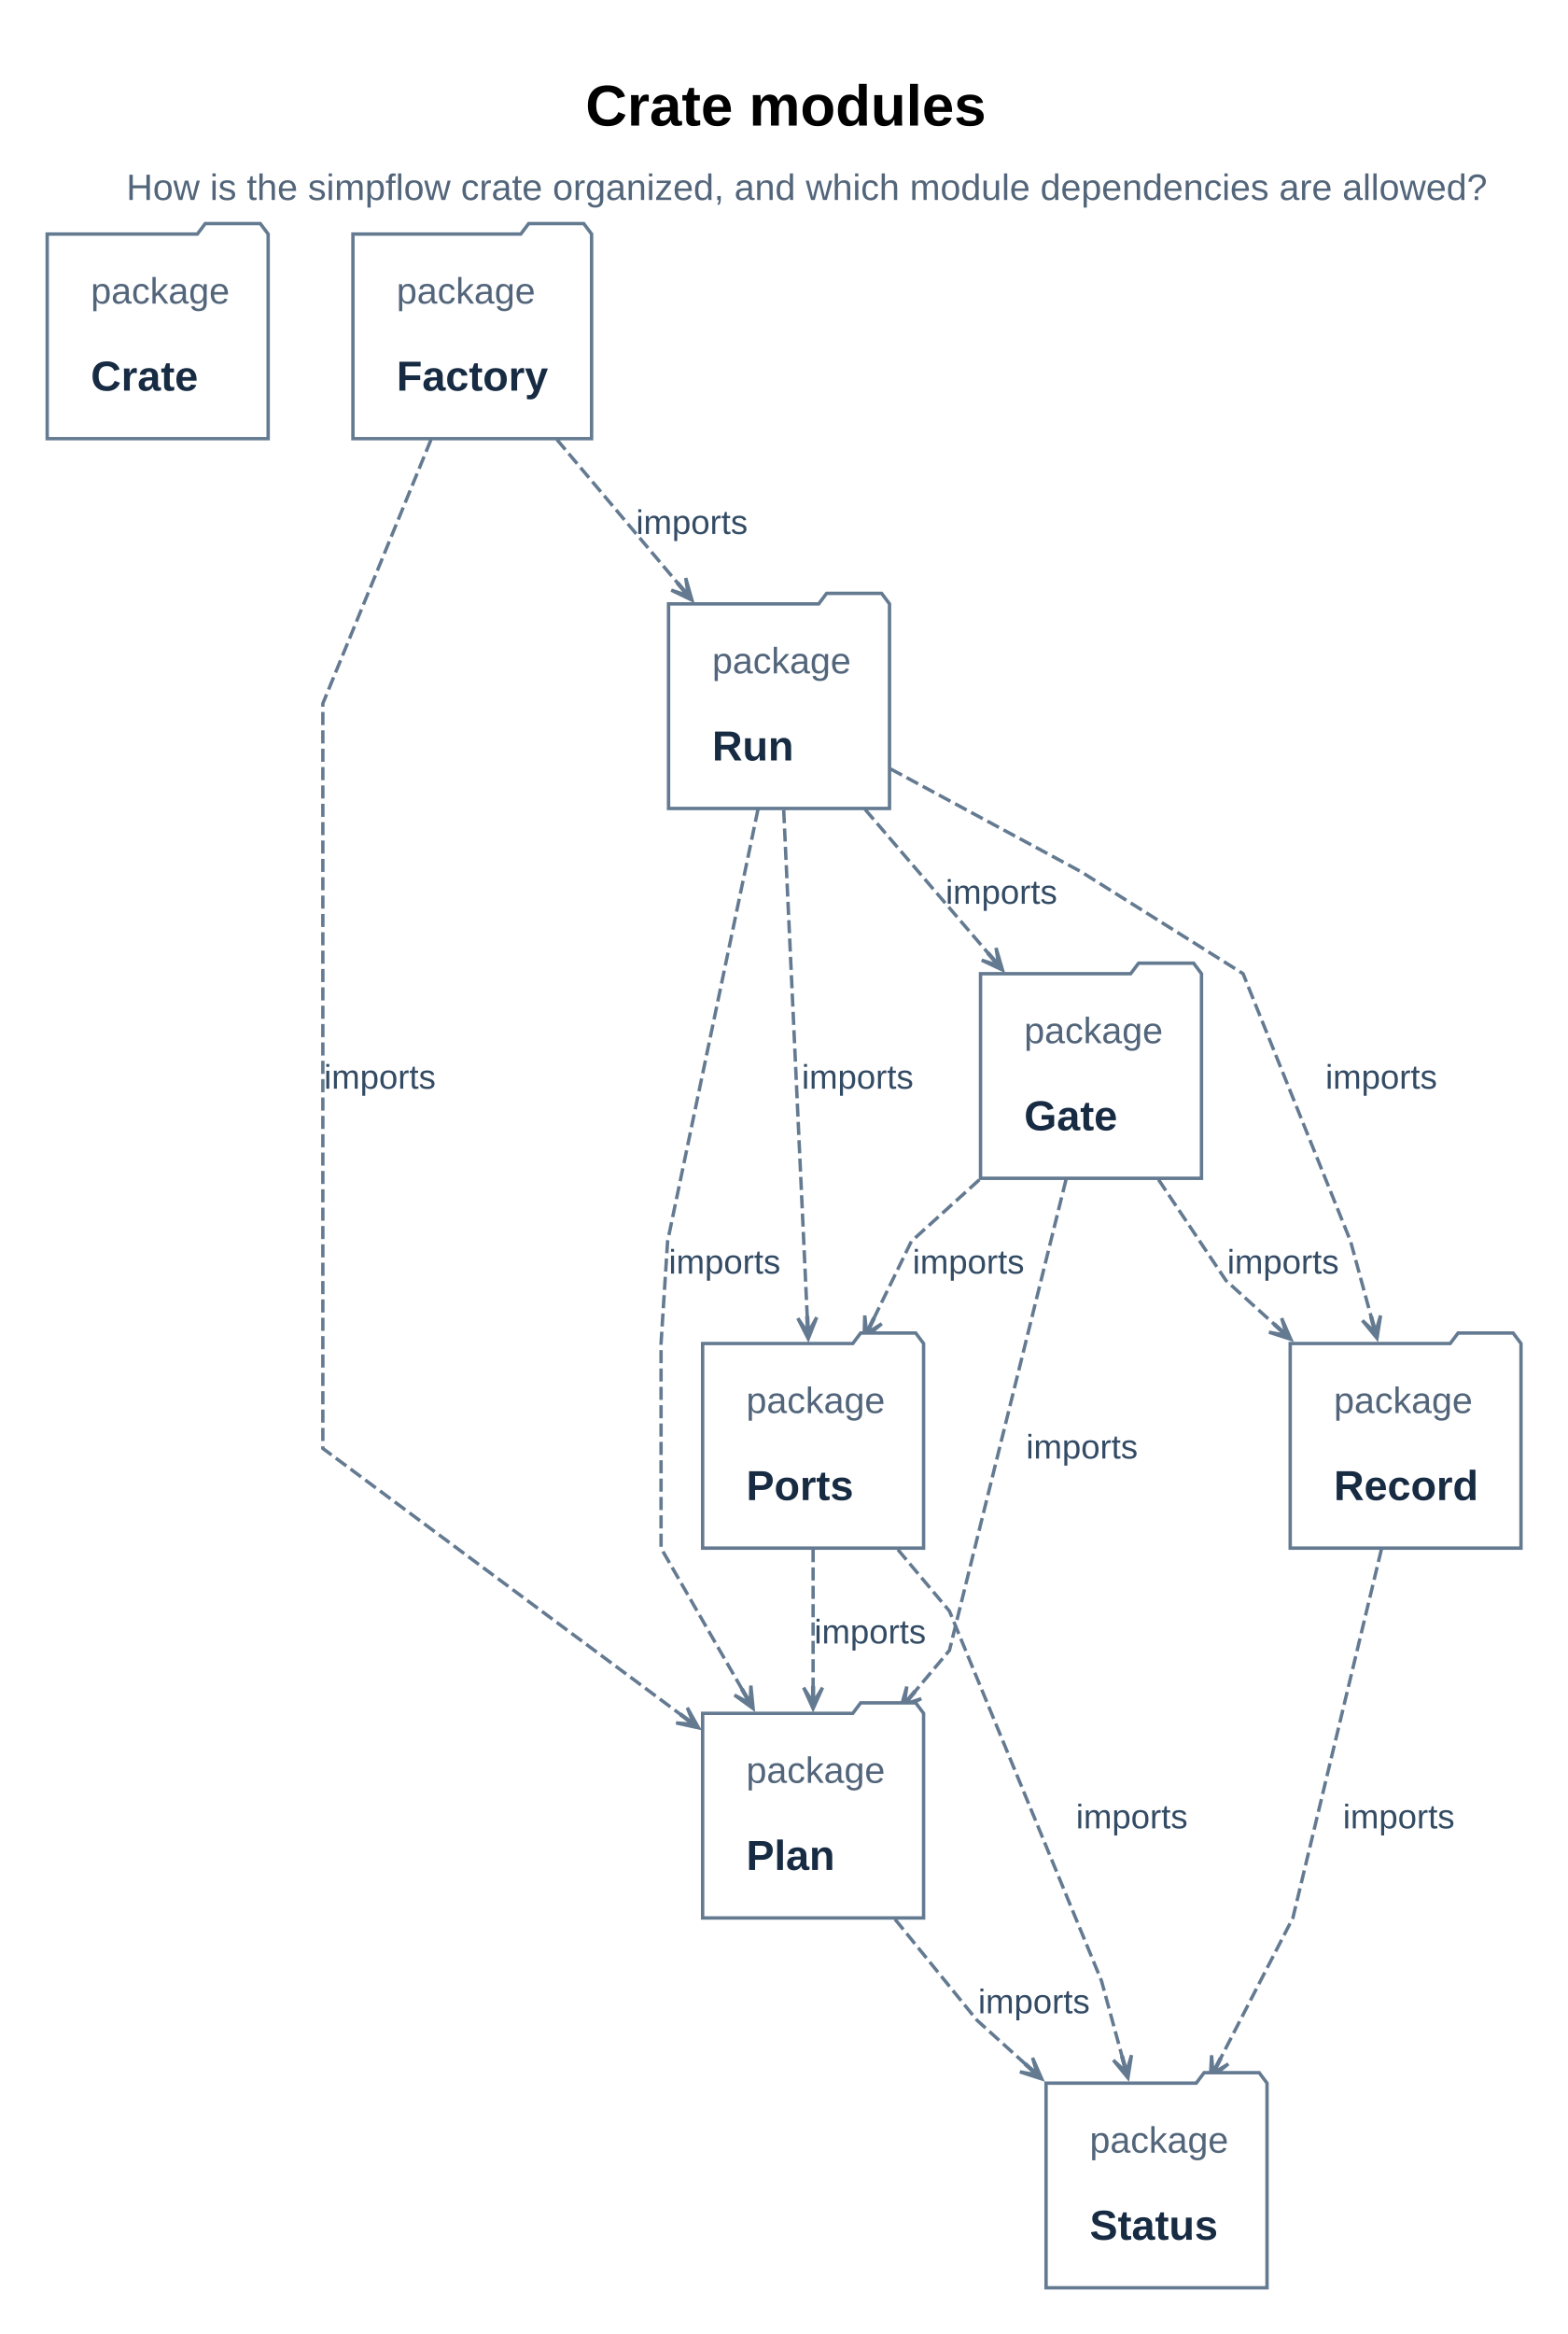
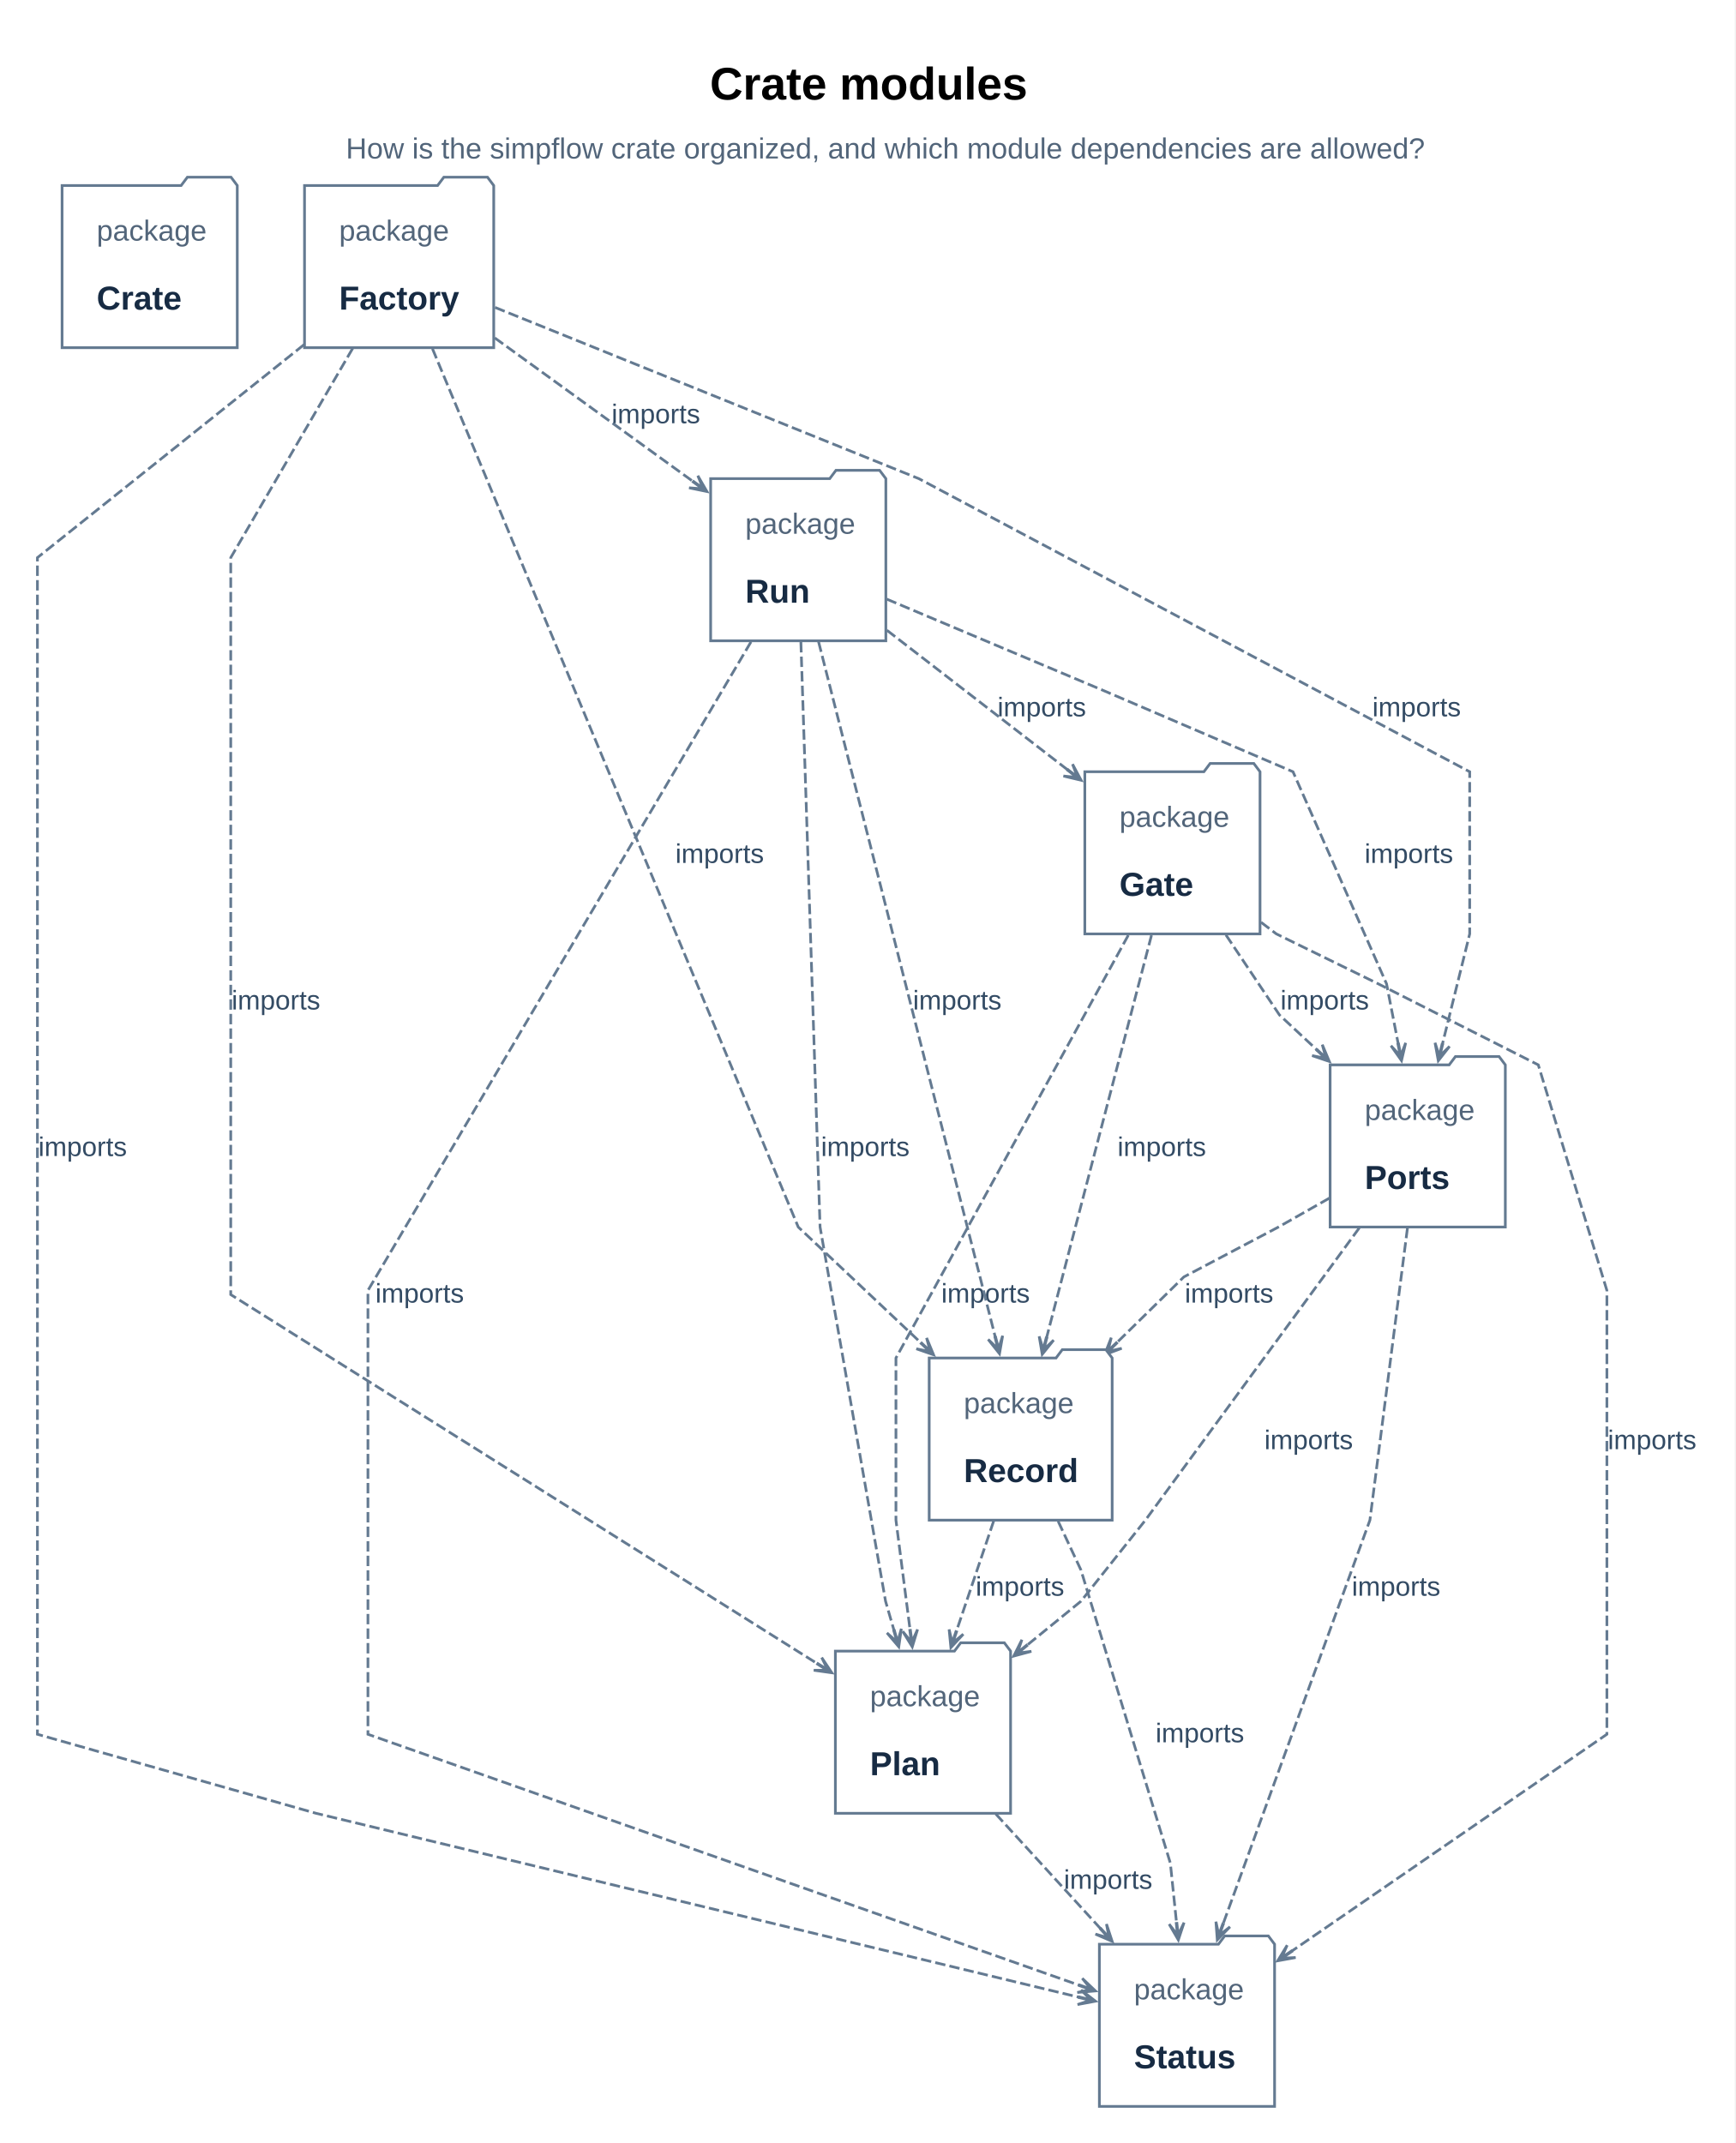
- <svg xmlns="http://www.w3.org/2000/svg" width="598pt" height="890pt" viewBox="0.00 0.00 598.00 890.00" role="img" aria-labelledby="diagram-title diagram-desc" data-layout-engine="graphviz-dot">
-   <g id="graph0" class="graph" transform="scale(1 1) rotate(0) translate(18 872.37)">
-     <polygon fill="white" stroke="none" points="-18,18 -18,-872.37 580.15,-872.37 580.15,18 -18,18" />
-     <text xml:space="preserve" text-anchor="start" x="205.33" y="-824.47" font-family="Arial" font-weight="bold" font-size="22.00">Crate modules</text>
-     <text xml:space="preserve" text-anchor="start" x="30.2" y="-796.12" font-family="Arial" font-size="14.00" fill="#52657a">How is the simpflow crate organized, and which module dependencies are allowed?</text>
+ <svg xmlns="http://www.w3.org/2000/svg" width="835pt" height="1031pt" viewBox="0.00 0.00 835.00 1031.00" role="img" aria-labelledby="diagram-title diagram-desc" data-layout-engine="graphviz-dot">
+   <g id="graph0" class="graph" transform="scale(1 1) rotate(0) translate(18 1013.39)">
+     <polygon fill="white" stroke="none" points="-18,18 -18,-1013.39 816.5,-1013.39 816.5,18 -18,18" />
+     <text xml:space="preserve" text-anchor="start" x="323.5" y="-965.49" font-family="Arial" font-weight="bold" font-size="22.00">Crate modules</text>
+     <text xml:space="preserve" text-anchor="start" x="148.38" y="-937.14" font-family="Arial" font-size="14.00" fill="#52657a">How is the simpflow crate organized, and which module dependencies are allowed?</text>
    <g class="edge" data-native-id="cff85ff2-0ff1-5085-ac15-ac80ba115f20" data-source-id="64714b93-183d-57f2-95fe-6d0ef3be633b" data-target-id="d864613c-d846-505c-83ad-51c2e6d29ca9" data-edge-kind="dependency">
-       <path fill="none" stroke="#647a91" stroke-width="1.3" stroke-dasharray="5,2" d="M146.41,-704.75C129.54,-663.61 105.14,-604.09 105.14,-604.09 105.14,-604.09 105.14,-604.09 105.14,-320.05 105.14,-320.05 186.68,-259.43 242.08,-218.25" />
-       <polygon fill="#647a91" stroke="#647a91" stroke-width="1.3" points="248.44,-213.52 244.16,-221.18 246.59,-215.08 242.1,-218.41 242.02,-218.29 241.93,-218.17 246.41,-214.84 239.87,-215.4 248.44,-213.52" />
-       <text xml:space="preserve" text-anchor="middle" x="126.89" y="-457.22" font-family="Arial" font-size="13.00" fill="#334b64" class="edge-label">imports</text>
+       <path fill="none" stroke="#647a91" stroke-width="1.3" stroke-dasharray="5,2" d="M151.65,-845.77C127.68,-804.63 93,-745.11 93,-745.11 93,-745.11 93,-745.11 93,-390.56 93,-390.56 282.51,-271.32 375.6,-212.74" />
+       <polygon fill="#647a91" stroke="#647a91" stroke-width="1.3" points="382.15,-208.62 377.29,-215.93 380.18,-210.04 375.46,-213.01 375.38,-212.88 375.3,-212.76 380.02,-209.78 373.46,-209.84 382.15,-208.62" />
+       <text xml:space="preserve" text-anchor="middle" x="114.75" y="-527.73" font-family="Arial" font-size="13.00" fill="#334b64" class="edge-label">imports</text>
+     </g>
+     <g class="edge" data-native-id="1922ffa6-9040-57e5-bced-0c890e497183" data-source-id="64714b93-183d-57f2-95fe-6d0ef3be633b" data-target-id="b5b31be9-26b8-535d-896b-824197659802" data-edge-kind="dependency">
+       <path fill="none" stroke="#647a91" stroke-width="1.3" stroke-dasharray="5,2" d="M220.15,-865.49C292.38,-836.3 424,-783.12 424,-783.12 424,-783.12 689,-642.1 689,-642.1 689,-642.1 689,-564.08 689,-564.08 689,-564.08 682.27,-536.88 675.79,-510.71" />
+       <polygon fill="#647a91" stroke="#647a91" stroke-width="1.3" points="673.9,-503.08 679.32,-509.98 674.63,-505.39 675.97,-510.81 675.83,-510.85 675.68,-510.88 674.34,-505.46 672.33,-511.71 673.9,-503.08" />
+       <text xml:space="preserve" text-anchor="middle" x="663.47" y="-668.75" font-family="Arial" font-size="13.00" fill="#334b64" class="edge-label">imports</text>
+     </g>
+     <g class="edge" data-native-id="bb98a04a-d82b-522a-83a8-4bfdc2905a1c" data-source-id="64714b93-183d-57f2-95fe-6d0ef3be633b" data-target-id="b74c8bbe-d4c8-5c59-ac58-4c0b018cf896" data-edge-kind="dependency">
+       <path fill="none" stroke="#647a91" stroke-width="1.3" stroke-dasharray="5,2" d="M190.04,-845.61C236.18,-734.8 366,-423.06 366,-423.06 366,-423.06 396.86,-393.93 425.43,-366.96" />
+       <polygon fill="#647a91" stroke="#647a91" stroke-width="1.3" points="431.09,-361.61 427.74,-369.72 429.44,-363.38 425.38,-367.21 425.27,-367.1 425.17,-367 429.23,-363.16 422.8,-364.49 431.09,-361.61" />
+       <text xml:space="preserve" text-anchor="middle" x="328.19" y="-598.24" font-family="Arial" font-size="13.00" fill="#334b64" class="edge-label">imports</text>
    </g>
    <g class="edge" data-native-id="5820ee42-a50c-5ed2-a98b-6d2105d8b020" data-source-id="64714b93-183d-57f2-95fe-6d0ef3be633b" data-target-id="b56f9ff1-5033-50ab-a3b9-604f77c6d839" data-edge-kind="dependency">
-       <path fill="none" stroke="#647a91" stroke-width="1.3" stroke-dasharray="5,2" d="M194.42,-704.75C208.87,-687.58 226.01,-667.22 241.08,-649.31" />
-       <polygon fill="#647a91" stroke="#647a91" stroke-width="1.3" points="245.94,-643.53 243.55,-651.97 244.5,-645.48 240.91,-649.75 240.79,-649.65 240.68,-649.56 244.27,-645.28 238.04,-647.34 245.94,-643.53" />
-       <text xml:space="preserve" text-anchor="middle" x="245.9" y="-668.75" font-family="Arial" font-size="13.00" fill="#334b64" class="edge-label">imports</text>
+       <path fill="none" stroke="#647a91" stroke-width="1.3" stroke-dasharray="5,2" d="M219.99,-850.83C248.81,-829.96 285.97,-803.05 315.59,-781.61" />
+       <polygon fill="#647a91" stroke="#647a91" stroke-width="1.3" points="322.06,-776.93 317.69,-784.53 320.19,-778.46 315.67,-781.74 315.58,-781.62 315.49,-781.5 320.02,-778.22 313.47,-778.7 322.06,-776.93" />
+       <text xml:space="preserve" text-anchor="middle" x="297.51" y="-809.77" font-family="Arial" font-size="13.00" fill="#334b64" class="edge-label">imports</text>
+     </g>
+     <g class="edge" data-native-id="a66bd173-132d-535d-962f-44c4ce0154dc" data-source-id="64714b93-183d-57f2-95fe-6d0ef3be633b" data-target-id="813e753d-3b0c-5671-beaf-6e1331283c71" data-edge-kind="dependency">
+       <path fill="none" stroke="#647a91" stroke-width="1.3" stroke-dasharray="5,2" d="M128.28,-847.6C76.73,-806.41 0,-745.11 0,-745.11 0,-745.11 0,-745.11 0,-179.03 0,-179.03 134,-141.02 134,-141.02 134,-141.02 389.43,-79.44 501.42,-52.44" />
+       <polygon fill="#647a91" stroke="#647a91" stroke-width="1.3" points="508.98,-50.62 502.04,-56 506.66,-51.33 501.24,-52.64 501.2,-52.5 501.17,-52.35 506.59,-51.04 500.36,-49 508.98,-50.62" />
+       <text xml:space="preserve" text-anchor="middle" x="21.75" y="-457.22" font-family="Arial" font-size="13.00" fill="#334b64" class="edge-label">imports</text>
    </g>
    <g class="edge" data-native-id="4b755f91-3cfe-5f06-b239-75940652a3cd" data-source-id="0b13278e-5877-5911-bdfa-00b0e209c02c" data-target-id="d864613c-d846-505c-83ad-51c2e6d29ca9" data-edge-kind="dependency">
-       <path fill="none" stroke="#647a91" stroke-width="1.3" stroke-dasharray="5,2" d="M388.61,-422.59C373.11,-360 344.14,-243.04 344.14,-243.04 344.14,-243.04 338.26,-236.03 330.45,-226.71" />
-       <polygon fill="#647a91" stroke="#647a91" stroke-width="1.3" points="325.5,-220.81 333.4,-224.63 327.17,-222.57 330.75,-226.84 330.64,-226.94 330.52,-227.04 326.94,-222.76 327.88,-229.25 325.5,-220.81" />
-       <text xml:space="preserve" text-anchor="middle" x="394.69" y="-316.2" font-family="Arial" font-size="13.00" fill="#334b64" class="edge-label">imports</text>
+       <path fill="none" stroke="#647a91" stroke-width="1.3" stroke-dasharray="5,2" d="M524.78,-563.47C487.23,-495.14 413,-360.06 413,-360.06 413,-360.06 413,-282.04 413,-282.04 413,-282.04 416.5,-254.84 419.87,-228.67" />
+       <polygon fill="#647a91" stroke="#647a91" stroke-width="1.3" points="420.85,-221.08 423.4,-229.47 420.69,-223.49 419.97,-229.03 419.82,-229.01 419.68,-228.99 420.39,-223.45 416.25,-228.55 420.85,-221.08" />
+       <text xml:space="preserve" text-anchor="middle" x="456.11" y="-386.71" font-family="Arial" font-size="13.00" fill="#334b64" class="edge-label">imports</text>
    </g>
    <g class="edge" data-native-id="ca15f258-4f00-53b7-a24b-78d2eac73cd8" data-source-id="0b13278e-5877-5911-bdfa-00b0e209c02c" data-target-id="b5b31be9-26b8-535d-896b-824197659802" data-edge-kind="dependency">
-       <path fill="none" stroke="#647a91" stroke-width="1.3" stroke-dasharray="5,2" d="M355.54,-422.5C341.61,-409.89 329.64,-399.06 329.64,-399.06 329.64,-399.06 322.84,-385.1 315.03,-369.07" />
-       <polygon fill="#647a91" stroke="#647a91" stroke-width="1.3" points="311.58,-361.98 318.32,-367.6 312.78,-364.09 315.22,-369.11 315.09,-369.17 314.95,-369.24 312.51,-364.22 311.85,-370.75 311.58,-361.98" />
-       <text xml:space="preserve" text-anchor="middle" x="351.39" y="-386.71" font-family="Arial" font-size="13.00" fill="#334b64" class="edge-label">imports</text>
+       <path fill="none" stroke="#647a91" stroke-width="1.3" stroke-dasharray="5,2" d="M571.75,-563.58C584.62,-544.33 597.5,-525.08 597.5,-525.08 597.5,-525.08 605.47,-517.65 615.89,-507.94" />
+       <polygon fill="#647a91" stroke="#647a91" stroke-width="1.3" points="621.48,-502.72 618.09,-510.81 619.82,-504.47 615.73,-508.28 615.63,-508.17 615.53,-508.06 619.61,-504.25 613.18,-505.54 621.48,-502.72" />
+       <text xml:space="preserve" text-anchor="middle" x="619.25" y="-527.73" font-family="Arial" font-size="13.00" fill="#334b64" class="edge-label">imports</text>
    </g>
    <g class="edge" data-native-id="5c3541da-0968-5ee8-b52f-0b21221d1fe1" data-source-id="0b13278e-5877-5911-bdfa-00b0e209c02c" data-target-id="b74c8bbe-d4c8-5c59-ac58-4c0b018cf896" data-edge-kind="dependency">
-       <path fill="none" stroke="#647a91" stroke-width="1.3" stroke-dasharray="5,2" d="M423.89,-422.56C436.76,-403.31 449.64,-384.06 449.64,-384.06 449.64,-384.06 457.85,-376.63 468.58,-366.92" />
-       <polygon fill="#647a91" stroke="#647a91" stroke-width="1.3" points="474.36,-361.68 470.85,-369.72 472.67,-363.41 468.53,-367.16 468.43,-367.05 468.33,-366.94 472.47,-363.19 466.02,-364.38 474.36,-361.68" />
-       <text xml:space="preserve" text-anchor="middle" x="471.39" y="-386.71" font-family="Arial" font-size="13.00" fill="#334b64" class="edge-label">imports</text>
+       <path fill="none" stroke="#647a91" stroke-width="1.3" stroke-dasharray="5,2" d="M535.93,-563.45C522.73,-512.81 499.59,-424.05 485.35,-369.42" />
+       <polygon fill="#647a91" stroke="#647a91" stroke-width="1.3" points="483.37,-361.83 488.87,-368.66 484.12,-364.13 485.53,-369.53 485.39,-369.57 485.24,-369.61 483.83,-364.21 481.9,-370.48 483.37,-361.83" />
+       <text xml:space="preserve" text-anchor="middle" x="540.88" y="-457.22" font-family="Arial" font-size="13.00" fill="#334b64" class="edge-label">imports</text>
+     </g>
+     <g class="edge" data-native-id="6589189d-b331-5c90-b4b1-b1764de460da" data-source-id="0b13278e-5877-5911-bdfa-00b0e209c02c" data-target-id="813e753d-3b0c-5671-beaf-6e1331283c71" data-edge-kind="dependency">
+       <path fill="none" stroke="#647a91" stroke-width="1.3" stroke-dasharray="5,2" d="M588.62,-569.69C593.07,-566.31 596,-564.08 596,-564.08 596,-564.08 645,-540.08 645,-540.08 645,-540.08 722,-501.08 722,-501.08 722,-501.08 755,-392.56 755,-392.56 755,-392.56 755,-392.56 755,-179.03 755,-179.03 663.02,-115.73 603.2,-74.56" />
+       <polygon fill="#647a91" stroke="#647a91" stroke-width="1.3" points="596.65,-70.05 605.28,-71.62 598.73,-71.3 603.33,-74.46 603.24,-74.59 603.16,-74.71 598.56,-71.54 601.2,-77.55 596.65,-70.05" />
+       <text xml:space="preserve" text-anchor="middle" x="776.75" y="-316.2" font-family="Arial" font-size="13.00" fill="#334b64" class="edge-label">imports</text>
    </g>
    <g class="edge" data-native-id="43050efd-11f1-583e-8f0d-be21f62a0156" data-source-id="d864613c-d846-505c-83ad-51c2e6d29ca9" data-target-id="813e753d-3b0c-5671-beaf-6e1331283c71" data-edge-kind="dependency">
-       <path fill="none" stroke="#647a91" stroke-width="1.3" stroke-dasharray="5,2" d="M323.39,-140.52C339.01,-121.27 354.64,-102.02 354.64,-102.02 354.64,-102.02 362.85,-94.59 373.58,-84.88" />
-       <polygon fill="#647a91" stroke="#647a91" stroke-width="1.3" points="379.36,-79.64 375.85,-87.68 377.67,-81.37 373.53,-85.12 373.43,-85.01 373.33,-84.9 377.47,-81.15 371.02,-82.34 379.36,-79.64" />
-       <text xml:space="preserve" text-anchor="middle" x="376.39" y="-104.67" font-family="Arial" font-size="13.00" fill="#334b64" class="edge-label">imports</text>
+       <path fill="none" stroke="#647a91" stroke-width="1.3" stroke-dasharray="5,2" d="M461.04,-140.67C476.73,-123.5 495.33,-103.14 511.69,-85.23" />
+       <polygon fill="#647a91" stroke="#647a91" stroke-width="1.3" points="517.01,-79.41 514.27,-87.74 515.49,-81.3 511.72,-85.42 511.61,-85.32 511.5,-85.22 515.27,-81.09 508.95,-82.89 517.01,-79.41" />
+       <text xml:space="preserve" text-anchor="middle" x="515.06" y="-104.67" font-family="Arial" font-size="13.00" fill="#334b64" class="edge-label">imports</text>
    </g>
    <g class="edge" data-native-id="02078327-baba-50c1-87f4-c9e1f9536231" data-source-id="b5b31be9-26b8-535d-896b-824197659802" data-target-id="d864613c-d846-505c-83ad-51c2e6d29ca9" data-edge-kind="dependency">
-       <path fill="none" stroke="#647a91" stroke-width="1.3" stroke-dasharray="5,2" d="M292.14,-281.69C292.14,-265.28 292.14,-245.95 292.14,-228.64" />
-       <polygon fill="#647a91" stroke="#647a91" stroke-width="1.3" points="292.14,-220.84 295.74,-228.84 292.29,-223.26 292.29,-228.84 292.14,-228.84 291.99,-228.84 291.99,-223.26 288.54,-228.84 292.14,-220.84" />
-       <text xml:space="preserve" text-anchor="middle" x="313.89" y="-245.69" font-family="Arial" font-size="13.00" fill="#334b64" class="edge-label">imports</text>
+       <path fill="none" stroke="#647a91" stroke-width="1.3" stroke-dasharray="5,2" d="M635.9,-422.66C597.41,-370.06 533,-282.04 533,-282.04 533,-282.04 502,-243.04 502,-243.04 502,-243.04 490.07,-233.31 475.67,-221.56" />
+       <polygon fill="#647a91" stroke="#647a91" stroke-width="1.3" points="469.67,-216.66 478.15,-218.93 471.64,-218.07 475.96,-221.6 475.87,-221.72 475.78,-221.84 471.45,-218.31 473.59,-224.51 469.67,-216.66" />
+       <text xml:space="preserve" text-anchor="middle" x="611.54" y="-316.2" font-family="Arial" font-size="13.00" fill="#334b64" class="edge-label">imports</text>
+     </g>
+     <g class="edge" data-native-id="9cab46c5-2891-518d-8f4d-9f4b50cde7b6" data-source-id="b5b31be9-26b8-535d-896b-824197659802" data-target-id="b74c8bbe-d4c8-5c59-ac58-4c0b018cf896" data-edge-kind="dependency">
+       <path fill="none" stroke="#647a91" stroke-width="1.3" stroke-dasharray="5,2" d="M621.57,-437C608.27,-429.45 597,-423.06 597,-423.06 597,-423.06 551.5,-399.06 551.5,-399.06 551.5,-399.06 535.93,-383.79 518.66,-366.85" />
+       <polygon fill="#647a91" stroke="#647a91" stroke-width="1.3" points="513.38,-361.66 521.61,-364.7 515.21,-363.25 519.2,-367.16 519.09,-367.27 518.99,-367.37 515,-363.46 516.57,-369.84 513.38,-361.66" />
+       <text xml:space="preserve" text-anchor="middle" x="573.25" y="-386.71" font-family="Arial" font-size="13.00" fill="#334b64" class="edge-label">imports</text>
    </g>
    <g class="edge" data-native-id="da943cc6-8b1a-54d0-8192-a3485499cb7e" data-source-id="b5b31be9-26b8-535d-896b-824197659802" data-target-id="813e753d-3b0c-5671-beaf-6e1331283c71" data-edge-kind="dependency">
-       <path fill="none" stroke="#647a91" stroke-width="1.3" stroke-dasharray="5,2" d="M324.48,-281.48C335.06,-268.87 344.14,-258.04 344.14,-258.04 344.14,-258.04 402.14,-117.02 402.14,-117.02 402.14,-117.02 405.88,-103.31 410.2,-87.47" />
-       <polygon fill="#647a91" stroke="#647a91" stroke-width="1.3" points="412.22,-80.04 413.59,-88.71 411.73,-82.41 410.26,-87.8 410.12,-87.76 409.97,-87.72 411.44,-82.33 406.65,-86.81 412.22,-80.04" />
-       <text xml:space="preserve" text-anchor="middle" x="413.72" y="-175.18" font-family="Arial" font-size="13.00" fill="#334b64" class="edge-label">imports</text>
+       <path fill="none" stroke="#647a91" stroke-width="1.3" stroke-dasharray="5,2" d="M659.07,-422.66C652.31,-370.06 641,-282.04 641,-282.04 641,-282.04 595.83,-157.81 570.22,-87.36" />
+       <polygon fill="#647a91" stroke="#647a91" stroke-width="1.3" points="567.58,-80.12 573.7,-86.4 568.55,-82.34 570.46,-87.58 570.32,-87.64 570.18,-87.69 568.27,-82.44 566.93,-88.87 567.58,-80.12" />
+       <text xml:space="preserve" text-anchor="middle" x="653.6" y="-245.69" font-family="Arial" font-size="13.00" fill="#334b64" class="edge-label">imports</text>
+     </g>
+     <g class="edge" data-native-id="c4181dbc-723c-5363-a720-2eb55007b1b4" data-source-id="b74c8bbe-d4c8-5c59-ac58-4c0b018cf896" data-target-id="d864613c-d846-505c-83ad-51c2e6d29ca9" data-edge-kind="dependency">
+       <path fill="none" stroke="#647a91" stroke-width="1.3" stroke-dasharray="5,2" d="M460.03,-281.69C454.43,-265.13 447.83,-245.59 441.93,-228.16" />
+       <polygon fill="#647a91" stroke="#647a91" stroke-width="1.3" points="439.43,-220.76 445.4,-227.19 440.35,-223 442.14,-228.29 441.99,-228.34 441.85,-228.39 440.06,-223.1 438.58,-229.49 439.43,-220.76" />
+       <text xml:space="preserve" text-anchor="middle" x="472.66" y="-245.69" font-family="Arial" font-size="13.00" fill="#334b64" class="edge-label">imports</text>
    </g>
    <g class="edge" data-native-id="9018a94a-0582-5806-9e04-d62613d3456a" data-source-id="b74c8bbe-d4c8-5c59-ac58-4c0b018cf896" data-target-id="813e753d-3b0c-5671-beaf-6e1331283c71" data-edge-kind="dependency">
-       <path fill="none" stroke="#647a91" stroke-width="1.3" stroke-dasharray="5,2" d="M508.92,-281.64C496.28,-229.04 475.14,-141.02 475.14,-141.02 475.14,-141.02 460.89,-113.35 447.31,-86.97" />
-       <polygon fill="#647a91" stroke="#647a91" stroke-width="1.3" points="443.67,-79.89 450.53,-85.36 444.91,-81.97 447.47,-86.94 447.33,-87.01 447.2,-87.08 444.64,-82.11 444.13,-88.65 443.67,-79.89" />
-       <text xml:space="preserve" text-anchor="middle" x="515.53" y="-175.18" font-family="Arial" font-size="13.00" fill="#334b64" class="edge-label">imports</text>
+       <path fill="none" stroke="#647a91" stroke-width="1.3" stroke-dasharray="5,2" d="M491.04,-281.48C496.93,-268.87 502,-258.04 502,-258.04 502,-258.04 545,-117.02 545,-117.02 545,-117.02 546.4,-103.57 548.02,-87.91" />
+       <polygon fill="#647a91" stroke="#647a91" stroke-width="1.3" points="548.84,-80.09 551.59,-88.42 548.74,-82.51 548.16,-88.06 548.01,-88.05 547.86,-88.03 548.44,-82.48 544.43,-87.68 548.84,-80.09" />
+       <text xml:space="preserve" text-anchor="middle" x="559.21" y="-175.18" font-family="Arial" font-size="13.00" fill="#334b64" class="edge-label">imports</text>
    </g>
    <g class="edge" data-native-id="766d9a4c-8127-554d-8a7a-be29007346bd" data-source-id="b56f9ff1-5033-50ab-a3b9-604f77c6d839" data-target-id="0b13278e-5877-5911-bdfa-00b0e209c02c" data-edge-kind="dependency">
-       <path fill="none" stroke="#647a91" stroke-width="1.3" stroke-dasharray="5,2" d="M311.97,-563.73C326.67,-546.56 344.1,-526.2 359.43,-508.29" />
-       <polygon fill="#647a91" stroke="#647a91" stroke-width="1.3" points="364.38,-502.5 361.92,-510.92 362.93,-504.44 359.3,-508.68 359.18,-508.58 359.07,-508.48 362.7,-504.24 356.45,-506.24 364.38,-502.5" />
-       <text xml:space="preserve" text-anchor="middle" x="363.96" y="-527.73" font-family="Arial" font-size="13.00" fill="#334b64" class="edge-label">imports</text>
+       <path fill="none" stroke="#647a91" stroke-width="1.3" stroke-dasharray="5,2" d="M408.66,-710.16C434.79,-689.98 468.37,-664.05 495.78,-642.88" />
+       <polygon fill="#647a91" stroke="#647a91" stroke-width="1.3" points="502.08,-638.01 497.95,-645.75 500.26,-639.6 495.84,-643.02 495.75,-642.9 495.66,-642.78 500.08,-639.37 493.55,-640.05 502.08,-638.01" />
+       <text xml:space="preserve" text-anchor="middle" x="483.15" y="-668.75" font-family="Arial" font-size="13.00" fill="#334b64" class="edge-label">imports</text>
    </g>
    <g class="edge" data-native-id="f80c68f0-558c-576f-99ad-79fd10649b83" data-source-id="b56f9ff1-5033-50ab-a3b9-604f77c6d839" data-target-id="d864613c-d846-505c-83ad-51c2e6d29ca9" data-edge-kind="dependency">
-       <path fill="none" stroke="#647a91" stroke-width="1.3" stroke-dasharray="5,2" d="M271.15,-563.9C258.83,-505.09 236.64,-399.06 236.64,-399.06 236.64,-399.06 234.14,-360.06 234.14,-360.06 234.14,-360.06 234.14,-282.04 234.14,-282.04 234.14,-282.04 250.17,-254.13 265.37,-227.65" />
-       <polygon fill="#647a91" stroke="#647a91" stroke-width="1.3" points="269.26,-220.88 268.4,-229.61 268.19,-223.05 265.4,-227.89 265.27,-227.82 265.14,-227.74 267.93,-222.9 262.15,-226.02 269.26,-220.88" />
-       <text xml:space="preserve" text-anchor="middle" x="258.39" y="-386.71" font-family="Arial" font-size="13.00" fill="#334b64" class="edge-label">imports</text>
+       <path fill="none" stroke="#647a91" stroke-width="1.3" stroke-dasharray="5,2" d="M367.27,-704.5C370.06,-619.38 376.5,-423.06 376.5,-423.06 376.5,-423.06 408,-243.04 408,-243.04 408,-243.04 409.77,-236.95 412.2,-228.58" />
+       <polygon fill="#647a91" stroke="#647a91" stroke-width="1.3" points="414.36,-221.12 415.59,-229.8 413.83,-223.48 412.28,-228.84 412.13,-228.8 411.99,-228.76 413.55,-223.4 408.68,-227.8 414.36,-221.12" />
+       <text xml:space="preserve" text-anchor="middle" x="398.25" y="-457.22" font-family="Arial" font-size="13.00" fill="#334b64" class="edge-label">imports</text>
    </g>
    <g class="edge" data-native-id="cde53e59-210b-5722-be6d-53012d91236d" data-source-id="b56f9ff1-5033-50ab-a3b9-604f77c6d839" data-target-id="b5b31be9-26b8-535d-896b-824197659802" data-edge-kind="dependency">
-       <path fill="none" stroke="#647a91" stroke-width="1.3" stroke-dasharray="5,2" d="M280.93,-563.45C283.28,-512.91 287.39,-424.42 289.93,-369.76" />
-       <polygon fill="#647a91" stroke="#647a91" stroke-width="1.3" points="290.29,-361.88 293.52,-370.04 290.33,-364.3 290.07,-369.88 289.92,-369.87 289.77,-369.86 290.03,-364.29 286.32,-369.7 290.29,-361.88" />
-       <text xml:space="preserve" text-anchor="middle" x="309.11" y="-457.22" font-family="Arial" font-size="13.00" fill="#334b64" class="edge-label">imports</text>
+       <path fill="none" stroke="#647a91" stroke-width="1.3" stroke-dasharray="5,2" d="M408.52,-725.17C451.93,-706.86 513,-681.1 513,-681.1 513,-681.1 604,-642.1 604,-642.1 604,-642.1 649,-540.08 649,-540.08 649,-540.08 651.62,-526.63 654.67,-510.97" />
+       <polygon fill="#647a91" stroke="#647a91" stroke-width="1.3" points="656.2,-503.13 658.2,-511.67 655.88,-505.53 654.81,-511.01 654.67,-510.98 654.52,-510.95 655.59,-505.47 651.13,-510.29 656.2,-503.13" />
+       <text xml:space="preserve" text-anchor="middle" x="659.74" y="-598.24" font-family="Arial" font-size="13.00" fill="#334b64" class="edge-label">imports</text>
    </g>
    <g class="edge" data-native-id="32ae52a9-2693-585b-b582-10773a51047d" data-source-id="b56f9ff1-5033-50ab-a3b9-604f77c6d839" data-target-id="b74c8bbe-d4c8-5c59-ac58-4c0b018cf896" data-edge-kind="dependency">
-       <path fill="none" stroke="#647a91" stroke-width="1.3" stroke-dasharray="5,2" d="M321.64,-579.18C354.39,-561.51 394.14,-540.08 394.14,-540.08 394.14,-540.08 456.14,-501.08 456.14,-501.08 456.14,-501.08 497.14,-399.06 497.14,-399.06 497.14,-399.06 500.88,-385.35 505.2,-369.51" />
-       <polygon fill="#647a91" stroke="#647a91" stroke-width="1.3" points="507.22,-362.08 508.59,-370.75 506.73,-364.45 505.26,-369.84 505.12,-369.8 504.97,-369.76 506.44,-364.37 501.65,-368.85 507.22,-362.08" />
-       <text xml:space="preserve" text-anchor="middle" x="508.86" y="-457.22" font-family="Arial" font-size="13.00" fill="#334b64" class="edge-label">imports</text>
+       <path fill="none" stroke="#647a91" stroke-width="1.3" stroke-dasharray="5,2" d="M375.78,-704.63C395.4,-627.43 439.5,-453.89 460.9,-369.68" />
+       <polygon fill="#647a91" stroke="#647a91" stroke-width="1.3" points="462.81,-362.13 464.33,-370.77 462.37,-364.51 460.99,-369.92 460.84,-369.88 460.7,-369.85 462.07,-364.43 457.36,-369 462.81,-362.13" />
+       <text xml:space="preserve" text-anchor="middle" x="442.48" y="-527.73" font-family="Arial" font-size="13.00" fill="#334b64" class="edge-label">imports</text>
+     </g>
+     <g class="edge" data-native-id="e6643096-f5bd-5a41-98ac-a25a24f47b71" data-source-id="b56f9ff1-5033-50ab-a3b9-604f77c6d839" data-target-id="813e753d-3b0c-5671-beaf-6e1331283c71" data-edge-kind="dependency">
+       <path fill="none" stroke="#647a91" stroke-width="1.3" stroke-dasharray="5,2" d="M343.26,-704.59C289.48,-613.53 159,-392.56 159,-392.56 159,-392.56 159,-392.56 159,-179.03 159,-179.03 394.64,-95.88 501.46,-58.2" />
+       <polygon fill="#647a91" stroke="#647a91" stroke-width="1.3" points="508.97,-55.55 502.62,-61.6 506.74,-56.49 501.47,-58.35 501.42,-58.21 501.37,-58.07 506.64,-56.21 500.23,-54.81 508.97,-55.55" />
+       <text xml:space="preserve" text-anchor="middle" x="183.88" y="-386.71" font-family="Arial" font-size="13.00" fill="#334b64" class="edge-label">imports</text>
    </g>
    <g id="n84e935e3ab2756671a1d" class="node diagram-node shape-package" data-native-id="b9164df5-3fb9-50be-a9f4-42e46db0f379" data-shape="package">
-       <polygon fill="white" stroke="#647a91" stroke-width="1.3" points="84.28,-783.12 81.28,-787.12 60.28,-787.12 57.28,-783.12 0,-783.12 0,-705.1 84.28,-705.1 84.28,-783.12" />
-       <rect fill="white" stroke="none" x="8.64" y="-777.36" width="67.0" height="66.5" class="node" />
-       <text xml:space="preserve" text-anchor="start" x="16.64" y="-756.61" font-family="Arial" font-size="14.00" fill="#52657a" class="feature">package</text>
-       <text xml:space="preserve" text-anchor="start" x="16.64" y="-723.41" font-family="Arial" font-weight="bold" font-size="16.00" fill="#172b43" class="name">Crate</text>
+       <polygon fill="white" stroke="#647a91" stroke-width="1.3" points="96.14,-924.14 93.14,-928.14 72.14,-928.14 69.14,-924.14 11.86,-924.14 11.86,-846.12 96.14,-846.12 96.14,-924.14" />
+       <rect fill="white" stroke="none" x="20.5" y="-918.38" width="67.0" height="66.5" class="node" />
+       <text xml:space="preserve" text-anchor="start" x="28.5" y="-897.63" font-family="Arial" font-size="14.00" fill="#52657a" class="feature">package</text>
+       <text xml:space="preserve" text-anchor="start" x="28.5" y="-864.43" font-family="Arial" font-weight="bold" font-size="16.00" fill="#172b43" class="name">Crate</text>
    </g>
    <g id="n15901ab3b1e591fab62d" class="node diagram-node shape-package" data-native-id="64714b93-183d-57f2-95fe-6d0ef3be633b" data-shape="package">
-       <polygon fill="white" stroke="#647a91" stroke-width="1.3" points="207.65,-783.12 204.65,-787.12 183.65,-787.12 180.65,-783.12 116.62,-783.12 116.62,-705.1 207.65,-705.1 207.65,-783.12" />
-       <rect fill="white" stroke="none" x="125.26" y="-777.36" width="73.75" height="66.5" class="node" />
-       <text xml:space="preserve" text-anchor="start" x="133.26" y="-756.61" font-family="Arial" font-size="14.00" fill="#52657a" class="feature">package</text>
-       <text xml:space="preserve" text-anchor="start" x="133.26" y="-723.41" font-family="Arial" font-weight="bold" font-size="16.00" fill="#172b43" class="name">Factory</text>
+       <polygon fill="white" stroke="#647a91" stroke-width="1.3" points="219.51,-924.14 216.51,-928.14 195.51,-928.14 192.51,-924.14 128.49,-924.14 128.49,-846.12 219.51,-846.12 219.51,-924.14" />
+       <rect fill="white" stroke="none" x="137.12" y="-918.38" width="73.76" height="66.5" class="node" />
+       <text xml:space="preserve" text-anchor="start" x="145.12" y="-897.63" font-family="Arial" font-size="14.00" fill="#52657a" class="feature">package</text>
+       <text xml:space="preserve" text-anchor="start" x="145.12" y="-864.43" font-family="Arial" font-weight="bold" font-size="16.00" fill="#172b43" class="name">Factory</text>
    </g>
    <g id="n5f56cfa79e1d04b452e8" class="node diagram-node shape-package" data-native-id="0b13278e-5877-5911-bdfa-00b0e209c02c" data-shape="package">
-       <polygon fill="white" stroke="#647a91" stroke-width="1.3" points="440.28,-501.08 437.28,-505.08 416.28,-505.08 413.28,-501.08 356,-501.08 356,-423.06 440.28,-423.06 440.28,-501.08" />
-       <rect fill="white" stroke="none" x="364.64" y="-495.32" width="67.0" height="66.5" class="node" />
-       <text xml:space="preserve" text-anchor="start" x="372.64" y="-474.57" font-family="Arial" font-size="14.00" fill="#52657a" class="feature">package</text>
-       <text xml:space="preserve" text-anchor="start" x="372.64" y="-441.37" font-family="Arial" font-weight="bold" font-size="16.00" fill="#172b43" class="name">Gate</text>
+       <polygon fill="white" stroke="#647a91" stroke-width="1.3" points="588.14,-642.1 585.14,-646.1 564.14,-646.1 561.14,-642.1 503.86,-642.1 503.86,-564.08 588.14,-564.08 588.14,-642.1" />
+       <rect fill="white" stroke="none" x="512.5" y="-636.34" width="67.0" height="66.5" class="node" />
+       <text xml:space="preserve" text-anchor="start" x="520.5" y="-615.59" font-family="Arial" font-size="14.00" fill="#52657a" class="feature">package</text>
+       <text xml:space="preserve" text-anchor="start" x="520.5" y="-582.39" font-family="Arial" font-weight="bold" font-size="16.00" fill="#172b43" class="name">Gate</text>
    </g>
    <g id="ndb65e771d31eb190a657" class="node diagram-node shape-package" data-native-id="d864613c-d846-505c-83ad-51c2e6d29ca9" data-shape="package">
-       <polygon fill="white" stroke="#647a91" stroke-width="1.3" points="334.28,-219.04 331.28,-223.04 310.28,-223.04 307.28,-219.04 250,-219.04 250,-141.02 334.28,-141.02 334.28,-219.04" />
-       <rect fill="white" stroke="none" x="258.64" y="-213.28" width="67.0" height="66.5" class="node" />
-       <text xml:space="preserve" text-anchor="start" x="266.64" y="-192.53" font-family="Arial" font-size="14.00" fill="#52657a" class="feature">package</text>
-       <text xml:space="preserve" text-anchor="start" x="266.64" y="-159.33" font-family="Arial" font-weight="bold" font-size="16.00" fill="#172b43" class="name">Plan</text>
+       <polygon fill="white" stroke="#647a91" stroke-width="1.3" points="468.14,-219.04 465.14,-223.04 444.14,-223.04 441.14,-219.04 383.86,-219.04 383.86,-141.02 468.14,-141.02 468.14,-219.04" />
+       <rect fill="white" stroke="none" x="392.5" y="-213.28" width="67.0" height="66.5" class="node" />
+       <text xml:space="preserve" text-anchor="start" x="400.5" y="-192.53" font-family="Arial" font-size="14.00" fill="#52657a" class="feature">package</text>
+       <text xml:space="preserve" text-anchor="start" x="400.5" y="-159.33" font-family="Arial" font-weight="bold" font-size="16.00" fill="#172b43" class="name">Plan</text>
    </g>
    <g id="nc4e43b0da607d229f90f" class="node diagram-node shape-package" data-native-id="b5b31be9-26b8-535d-896b-824197659802" data-shape="package">
-       <polygon fill="white" stroke="#647a91" stroke-width="1.3" points="334.28,-360.06 331.28,-364.06 310.28,-364.06 307.28,-360.06 250,-360.06 250,-282.04 334.28,-282.04 334.28,-360.06" />
-       <rect fill="white" stroke="none" x="258.64" y="-354.3" width="67.0" height="66.5" class="node" />
-       <text xml:space="preserve" text-anchor="start" x="266.64" y="-333.55" font-family="Arial" font-size="14.00" fill="#52657a" class="feature">package</text>
-       <text xml:space="preserve" text-anchor="start" x="266.64" y="-300.35" font-family="Arial" font-weight="bold" font-size="16.00" fill="#172b43" class="name">Ports</text>
+       <polygon fill="white" stroke="#647a91" stroke-width="1.3" points="706.14,-501.08 703.14,-505.08 682.14,-505.08 679.14,-501.08 621.86,-501.08 621.86,-423.06 706.14,-423.06 706.14,-501.08" />
+       <rect fill="white" stroke="none" x="630.5" y="-495.32" width="67.0" height="66.5" class="node" />
+       <text xml:space="preserve" text-anchor="start" x="638.5" y="-474.57" font-family="Arial" font-size="14.00" fill="#52657a" class="feature">package</text>
+       <text xml:space="preserve" text-anchor="start" x="638.5" y="-441.37" font-family="Arial" font-weight="bold" font-size="16.00" fill="#172b43" class="name">Ports</text>
    </g>
    <g id="nc4846c73d8fe5972e3b5" class="node diagram-node shape-package" data-native-id="b74c8bbe-d4c8-5c59-ac58-4c0b018cf896" data-shape="package">
-       <polygon fill="white" stroke="#647a91" stroke-width="1.3" points="562.15,-360.06 559.15,-364.06 538.15,-364.06 535.15,-360.06 474.12,-360.06 474.12,-282.04 562.15,-282.04 562.15,-360.06" />
-       <rect fill="white" stroke="none" x="482.76" y="-354.3" width="70.75" height="66.5" class="node" />
-       <text xml:space="preserve" text-anchor="start" x="490.76" y="-333.55" font-family="Arial" font-size="14.00" fill="#52657a" class="feature">package</text>
-       <text xml:space="preserve" text-anchor="start" x="490.76" y="-300.35" font-family="Arial" font-weight="bold" font-size="16.00" fill="#172b43" class="name">Record</text>
+       <polygon fill="white" stroke="#647a91" stroke-width="1.3" points="517.01,-360.06 514.01,-364.06 493.01,-364.06 490.01,-360.06 428.99,-360.06 428.99,-282.04 517.01,-282.04 517.01,-360.06" />
+       <rect fill="white" stroke="none" x="437.62" y="-354.3" width="70.76" height="66.5" class="node" />
+       <text xml:space="preserve" text-anchor="start" x="445.62" y="-333.55" font-family="Arial" font-size="14.00" fill="#52657a" class="feature">package</text>
+       <text xml:space="preserve" text-anchor="start" x="445.62" y="-300.35" font-family="Arial" font-weight="bold" font-size="16.00" fill="#172b43" class="name">Record</text>
    </g>
    <g id="n24f7e67b4e732086133b" class="node diagram-node shape-package" data-native-id="b56f9ff1-5033-50ab-a3b9-604f77c6d839" data-shape="package">
-       <polygon fill="white" stroke="#647a91" stroke-width="1.3" points="321.28,-642.1 318.28,-646.1 297.28,-646.1 294.28,-642.1 237,-642.1 237,-564.08 321.28,-564.08 321.28,-642.1" />
-       <rect fill="white" stroke="none" x="245.64" y="-636.34" width="67.0" height="66.5" class="node" />
-       <text xml:space="preserve" text-anchor="start" x="253.64" y="-615.59" font-family="Arial" font-size="14.00" fill="#52657a" class="feature">package</text>
-       <text xml:space="preserve" text-anchor="start" x="253.64" y="-582.39" font-family="Arial" font-weight="bold" font-size="16.00" fill="#172b43" class="name">Run</text>
+       <polygon fill="white" stroke="#647a91" stroke-width="1.3" points="408.14,-783.12 405.14,-787.12 384.14,-787.12 381.14,-783.12 323.86,-783.12 323.86,-705.1 408.14,-705.1 408.14,-783.12" />
+       <rect fill="white" stroke="none" x="332.5" y="-777.36" width="67.0" height="66.5" class="node" />
+       <text xml:space="preserve" text-anchor="start" x="340.5" y="-756.61" font-family="Arial" font-size="14.00" fill="#52657a" class="feature">package</text>
+       <text xml:space="preserve" text-anchor="start" x="340.5" y="-723.41" font-family="Arial" font-weight="bold" font-size="16.00" fill="#172b43" class="name">Run</text>
    </g>
    <g id="nae861c951c1550bcd803" class="node diagram-node shape-package" data-native-id="813e753d-3b0c-5671-beaf-6e1331283c71" data-shape="package">
-       <polygon fill="white" stroke="#647a91" stroke-width="1.3" points="465.28,-78.02 462.28,-82.02 441.28,-82.02 438.28,-78.02 381,-78.02 381,0 465.28,0 465.28,-78.02" />
-       <rect fill="white" stroke="none" x="389.64" y="-72.26" width="67.0" height="66.5" class="node" />
-       <text xml:space="preserve" text-anchor="start" x="397.64" y="-51.51" font-family="Arial" font-size="14.00" fill="#52657a" class="feature">package</text>
-       <text xml:space="preserve" text-anchor="start" x="397.64" y="-18.31" font-family="Arial" font-weight="bold" font-size="16.00" fill="#172b43" class="name">Status</text>
+       <polygon fill="white" stroke="#647a91" stroke-width="1.3" points="595.14,-78.02 592.14,-82.02 571.14,-82.02 568.14,-78.02 510.86,-78.02 510.86,0 595.14,0 595.14,-78.02" />
+       <rect fill="white" stroke="none" x="519.5" y="-72.26" width="67.0" height="66.5" class="node" />
+       <text xml:space="preserve" text-anchor="start" x="527.5" y="-51.51" font-family="Arial" font-size="14.00" fill="#52657a" class="feature">package</text>
+       <text xml:space="preserve" text-anchor="start" x="527.5" y="-18.31" font-family="Arial" font-weight="bold" font-size="16.00" fill="#172b43" class="name">Status</text>
    </g>
  </g>
</svg>
